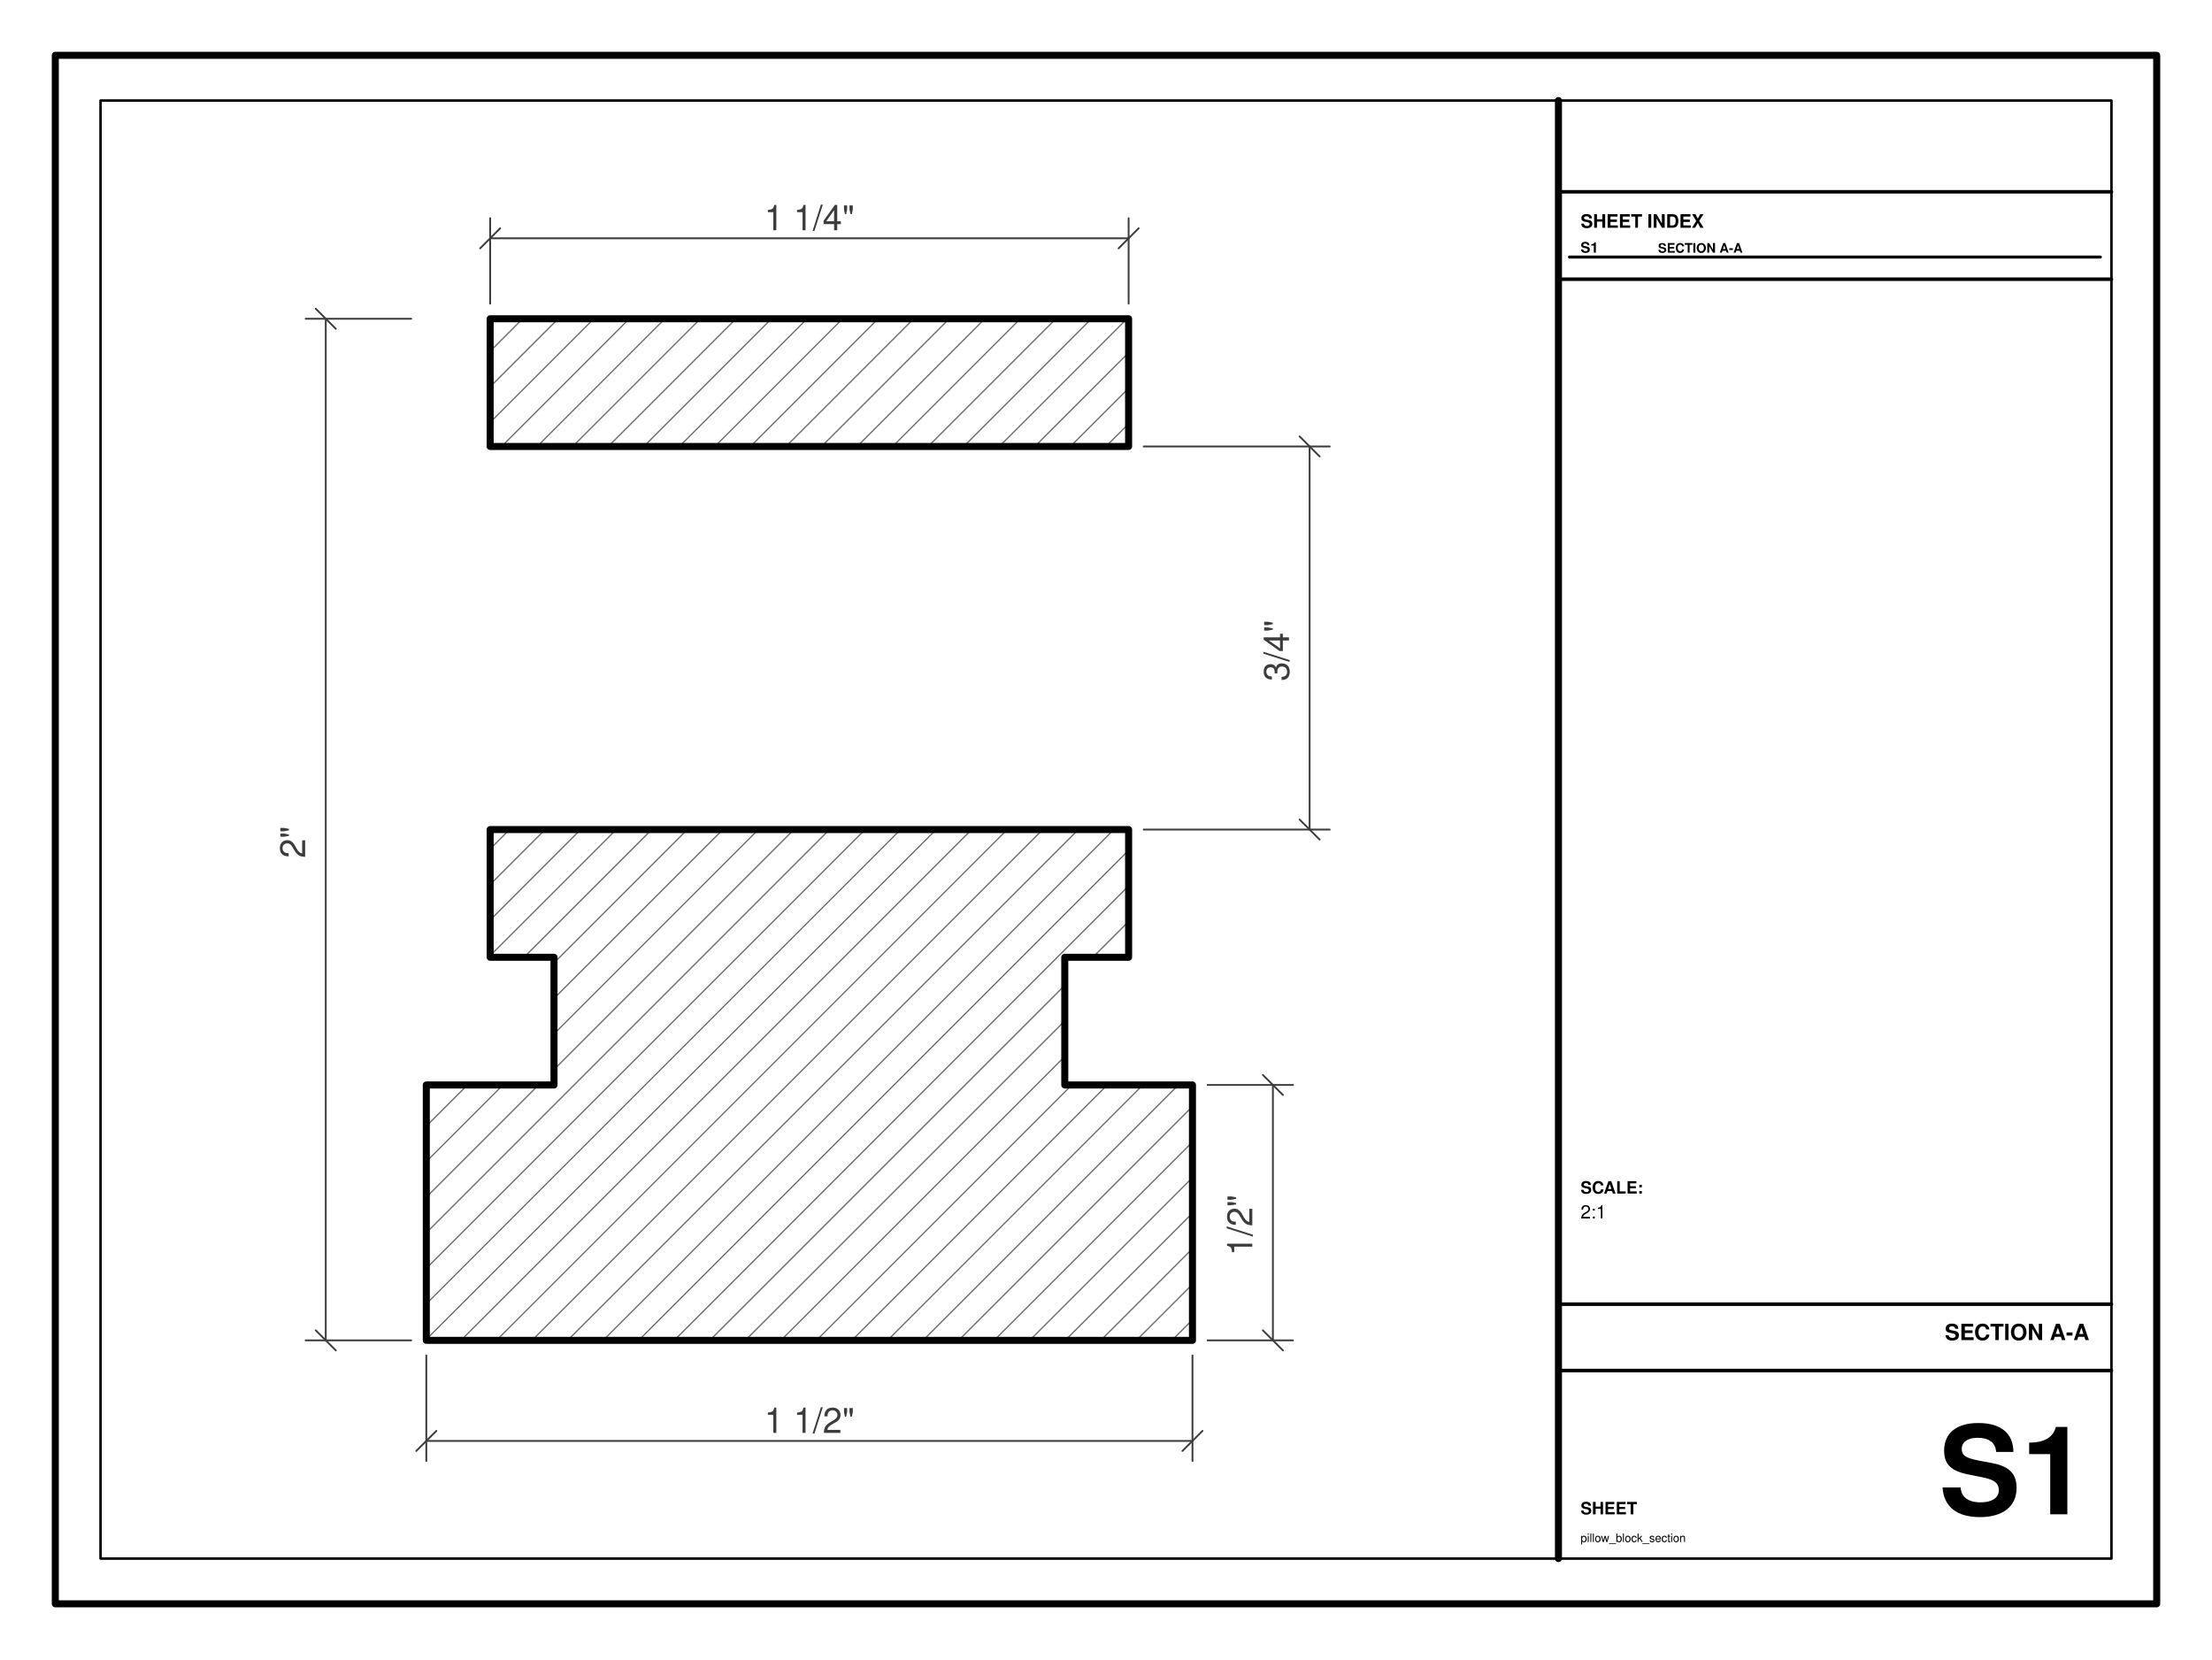
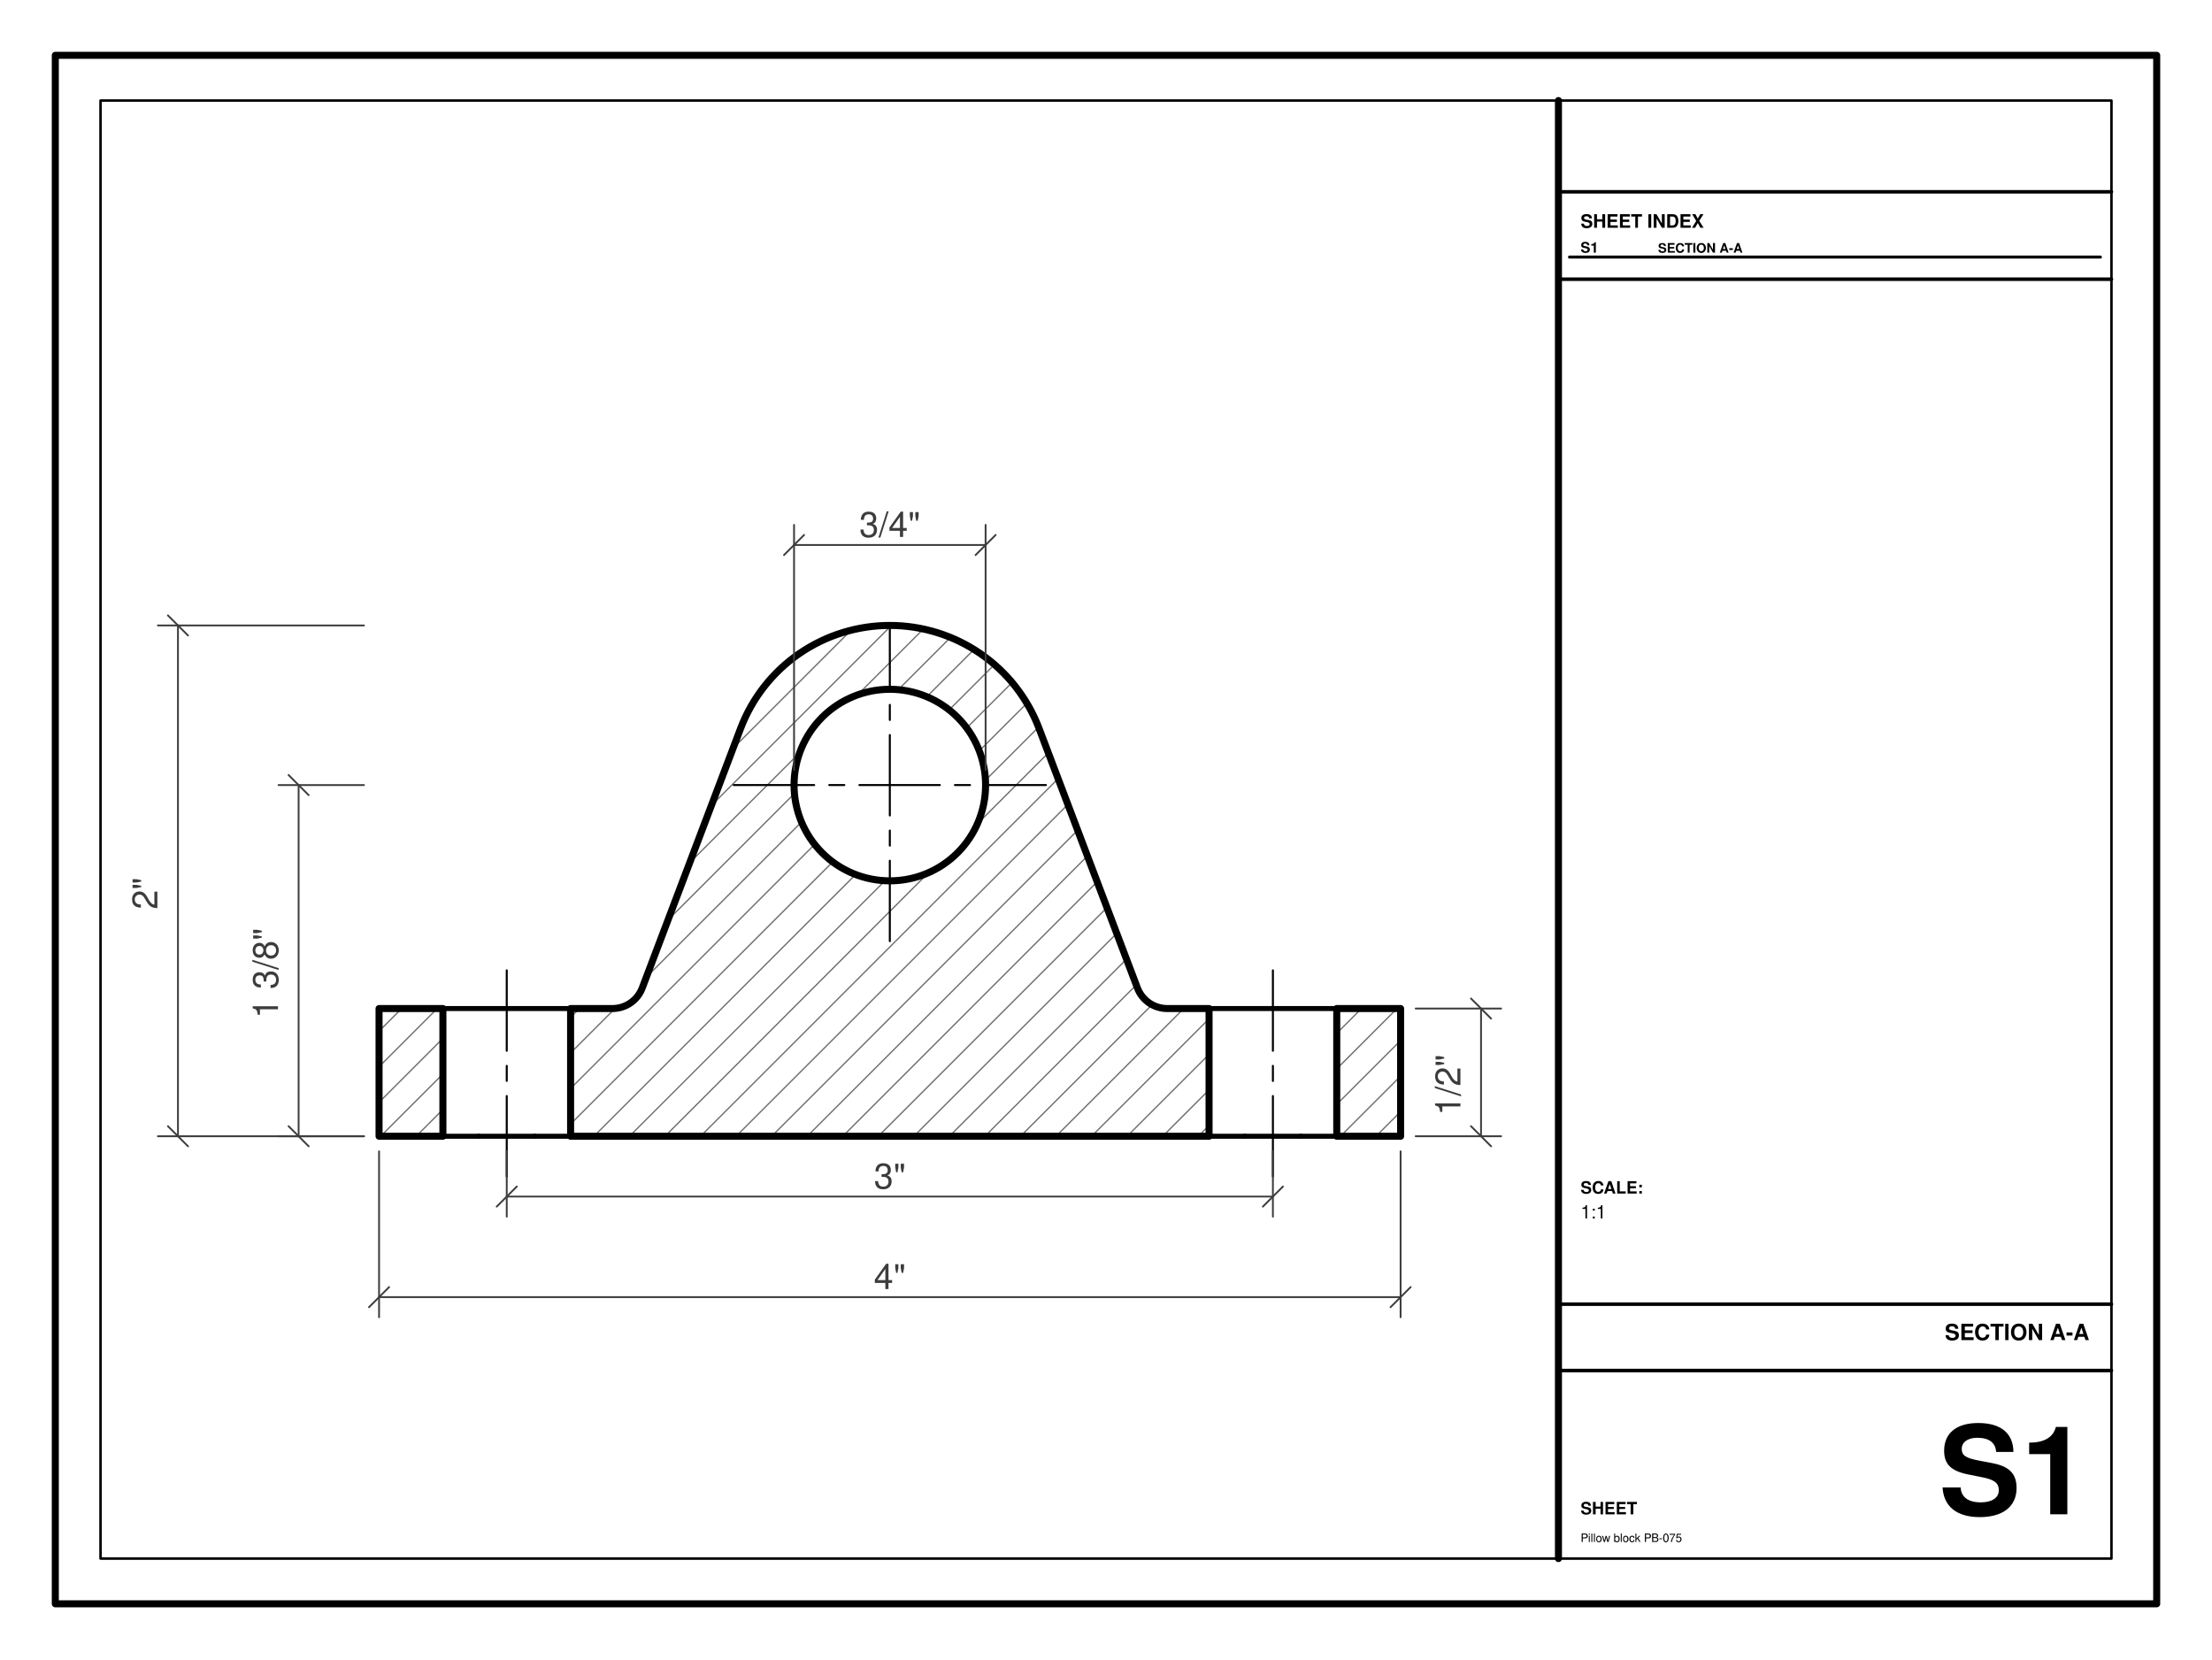
<svg xmlns="http://www.w3.org/2000/svg" version="1.1" width="220mm" height="165mm" viewBox="0 0 220 165">
+   <g id="M-VIEW" fill="none" stroke="#000000" stroke-width="0.5" stroke-linecap="round" stroke-linejoin="round">
+     <path fill="none" d="M 63.877 98.25 L 73.655 72.449" />
+     <path fill="none" d="M 103.345 72.449 L 113.123 98.25" />
+     <path fill="none" d="M 44.05 100.3 L 60.908 100.3" />
+     <path fill="none" d="M 132.95 100.3 L 116.092 100.3" />
+     <path fill="none" d="M 44.05 100.3 L 37.7 100.3" />
+     <path fill="none" d="M 132.95 100.3 L 139.3 100.3" />
+     <path fill="none" d="M 53.194 113 L 47.606 113" />
+     <path fill="none" d="M 129.394 113 L 123.806 113" />
+     <path fill="none" d="M 56.75 113 L 53.194 113" />
+     <path fill="none" d="M 123.806 113 L 120.25 113" />
+     <path fill="none" d="M 47.606 113 L 44.05 113" />
+     <path fill="none" d="M 132.95 113 L 129.394 113" />
+     <path fill="none" d="M 86.641 68.733 L 86.186 68.835 L 85.735 68.96 L 85.291 69.107 L 84.855 69.275 L 84.427 69.465" />
+     <path fill="none" d="M 77.618 66.517 L 78.061 66.115 L 78.52 65.729 L 78.994 65.361" />
+     <path fill="none" d="M 98.134 65.461 L 98.48 65.729 L 98.939 66.115 L 99.383 66.518" />
+     <path fill="none" d="M 86.186 87.315 L 86.642 87.417 L 87.102 87.497 L 87.567 87.554" />
+     <path fill="none" d="M 79.385 75.31 L 79.26 75.761 L 79.158 76.217 L 79.078 76.678" />
+     <path fill="none" d="M 92.454 69.412 L 92.145 69.275 L 91.709 69.107 L 91.265 68.96" />
+     <path fill="none" d="M 95.984 83.963 L 96.151 83.749 L 96.42 83.367 L 96.67 82.971" />
+     <path fill="none" d="M 90.295 62.302 L 90.889 62.381 L 91.481 62.482" />
+     <path fill="none" d="M 85.749 62.443 L 86.111 62.381 L 86.705 62.302 L 86.822 62.291" />
+     <path fill="none" d="M 96.9 82.565 L 97.111 82.147 L 97.3 81.72 L 97.332 81.638" />
+     <path fill="none" d="M 94.897 85.132 L 95.235 84.81 L 95.558 84.471" />
+     <path fill="none" d="M 90.814 68.835 L 90.358 68.733 L 89.898 68.653" />
+     <path fill="none" d="M 81.203 84.194 L 81.442 84.472 L 81.765 84.811" />
+     <path fill="none" d="M 61.621 100.219 L 61.853 100.156 L 62.079 100.076 L 62.298 99.979" />
+     <path fill="none" d="M 93.584 86.126 L 93.792 85.995 L 94.174 85.725" />
+     <path fill="none" d="M 114.794 100.02 L 114.921 100.076 L 115.147 100.156 L 115.379 100.219 L 115.472 100.237" />
+     <path fill="none" d="M 79.481 65.011 L 79.98 64.68 L 80.055 64.635" />
+     <path fill="none" d="M 97.02 64.68 L 97.519 65.011 L 97.574 65.05" />
+     <path fill="none" d="M 83.208 63.108 L 83.776 62.919 L 83.809 62.909" />
+     <path fill="none" d="M 93.224 62.919 L 93.793 63.108 L 93.817 63.117" />
+     <path fill="none" d="M 100.62 67.822 L 100.999 68.287" />
+     <path fill="none" d="M 102.329 70.28 L 102.614 70.807" />
+     <path fill="none" d="M 74.385 70.811 L 74.122 71.345" />
+     <path fill="none" d="M 102.876 71.341 L 102.613 70.807" />
+     <path fill="none" d="M 74.669 70.283 L 74.387 70.807" />
+     <path fill="none" d="M 82.407 70.755 L 82.103 71.017 L 81.969 71.146" />
+     <path fill="none" d="M 76.052 68.225 L 76.38 67.822 L 76.425 67.771" />
+     <path fill="none" d="M 81.001 64.083 L 80.492 64.368" />
+     <path fill="none" d="M 96.494 64.36 L 95.985 64.075" />
+     <path fill="none" d="M 81.534 63.81 L 81.015 64.075" />
+     <path fill="none" d="M 95.969 64.067 L 95.451 63.803" />
+     <path fill="none" d="M 82.627 63.327 L 82.093 63.55" />
+     <path fill="none" d="M 94.888 63.542 L 94.354 63.319" />
+     <path fill="none" d="M 90.359 87.417 L 90.814 87.315 L 90.913 87.287" />
+     <path fill="none" d="M 97.81 76.073 L 97.74 75.761 L 97.698 75.611" />
+     <path fill="none" d="M 94.896 71.017 L 94.542 70.712" />
+     <path fill="none" d="M 88.967 68.561 L 88.5 68.55" />
+     <path fill="none" d="M 84.428 86.686 L 84.855 86.875" />
+     <path fill="none" d="M 96.9 73.585 L 96.67 73.178" />
+     <path fill="none" d="M 80.849 72.401 L 80.58 72.783" />
+     <path fill="none" d="M 88.501 87.6 L 88.968 87.588" />
+     <path fill="none" d="M 85.444 62.498 L 85.009 62.59" />
+     <path fill="none" d="M 91.991 62.59 L 91.556 62.498" />
+     <path fill="none" d="M 74.669 70.282 L 74.725 70.187" />
+     <path fill="none" d="M 79.177 80.02 L 79.261 80.39" />
+     <path fill="none" d="M 81.065 84.026 L 80.849 83.749" />
+     <path fill="none" d="M 95.469 71.585 L 95.235 71.339" />
+     <path fill="none" d="M 84.311 86.627 L 84.01 86.475" />
+     <path fill="none" d="M 82.004 85.038 L 81.765 84.81" />
+     <path fill="none" d="M 84.428 69.465 L 84.132 69.613" />
+     <path fill="none" d="M 94.059 70.344 L 93.791 70.155" />
+     <path fill="none" d="M 83.088 70.24 L 82.826 70.425" />
+     <path fill="none" d="M 80.667 83.49 L 80.85 83.749" />
+     <path fill="none" d="M 92.99 69.675 L 92.721 69.539" />
+     <path fill="none" d="M 87.374 68.62 L 87.102 68.653" />
+     <path fill="none" d="M 80.475 72.949 L 80.33 73.179" />
+     <path fill="none" d="M 113.123 98.25 L 113.217 98.471" />
+     <path fill="none" d="M 114.793 100.02 L 114.702 99.98" />
+     <path fill="none" d="M 62.71 99.739 L 62.51 99.866" />
+     <path fill="none" d="M 114.489 99.865 L 114.288 99.738" />
+     <path fill="none" d="M 79.616 74.648 L 79.532 74.866" />
+     <path fill="none" d="M 97.468 81.284 L 97.384 81.502" />
+     <path fill="none" d="M 79.385 80.84 L 79.323 80.615" />
+     <path fill="none" d="M 97.677 75.535 L 97.615 75.31" />
+     <path fill="none" d="M 95.863 72.032 L 96.007 72.217" />
+     <path fill="none" d="M 80.215 73.382 L 80.1 73.585" />
+     <path fill="none" d="M 88.033 68.561 L 87.8 68.579" />
+     <path fill="none" d="M 63.78 98.478 L 63.674 98.684" />
+     <path fill="none" d="M 113.323 98.677 L 113.216 98.471" />
+     <path fill="none" d="M 97.881 79.709 L 97.842 79.933" />
+     <path fill="none" d="M 97.922 79.473 L 97.884 79.691" />
+     <path fill="none" d="M 97.198 74.199 L 97.111 74.003" />
+     <path fill="none" d="M 93.202 86.355 L 93.027 86.454" />
+     <path fill="none" d="M 63.827 98.368 L 63.877 98.25" />
+   </g>
  <g id="M-SECT-PATT" fill="none" stroke="#6e6e6e" stroke-width="0.13" stroke-linecap="round" stroke-linejoin="round">
-     <path fill="none" d="M 116.553 133.3 L 118.6 131.253" />
-     <path fill="none" d="M 113.017 133.3 L 118.6 127.717" />
-     <path fill="none" d="M 109.482 133.3 L 118.6 124.182" />
-     <path fill="none" d="M 105.946 133.3 L 118.6 120.646" />
-     <path fill="none" d="M 102.411 133.3 L 118.6 117.111" />
-     <path fill="none" d="M 98.875 133.3 L 118.6 113.575" />
-     <path fill="none" d="M 95.34 133.3 L 118.6 110.04" />
-     <path fill="none" d="M 91.804 133.3 L 117.204 107.9" />
-     <path fill="none" d="M 88.269 133.3 L 113.668 107.9" />
-     <path fill="none" d="M 84.733 133.3 L 110.133 107.9" />
-     <path fill="none" d="M 81.198 133.3 L 106.597 107.9" />
-     <path fill="none" d="M 77.662 133.3 L 105.9 105.062" />
-     <path fill="none" d="M 74.126 133.3 L 105.9 101.526" />
-     <path fill="none" d="M 112.226 95.2 L 112.25 95.177" />
-     <path fill="none" d="M 70.591 133.3 L 105.9 97.991" />
-     <path fill="none" d="M 108.691 95.2 L 112.25 91.641" />
-     <path fill="none" d="M 67.055 133.3 L 112.25 88.105" />
-     <path fill="none" d="M 63.52 133.3 L 112.25 84.57" />
-     <path fill="none" d="M 59.984 133.3 L 110.784 82.5" />
-     <path fill="none" d="M 56.449 133.3 L 107.249 82.5" />
-     <path fill="none" d="M 52.913 133.3 L 103.713 82.5" />
-     <path fill="none" d="M 49.378 133.3 L 100.178 82.5" />
-     <path fill="none" d="M 45.842 133.3 L 96.642 82.5" />
-     <path fill="none" d="M 42.4 133.207 L 93.107 82.5" />
-     <path fill="none" d="M 42.4 129.671 L 89.571 82.5" />
-     <path fill="none" d="M 42.4 126.135 L 86.035 82.5" />
-     <path fill="none" d="M 42.4 122.6 L 82.5 82.5" />
-     <path fill="none" d="M 42.4 119.064 L 53.565 107.9" />
-     <path fill="none" d="M 55.1 106.365 L 78.964 82.5" />
-     <path fill="none" d="M 42.4 115.529 L 50.029 107.9" />
-     <path fill="none" d="M 55.1 102.829 L 75.429 82.5" />
-     <path fill="none" d="M 42.4 111.993 L 46.493 107.9" />
-     <path fill="none" d="M 55.1 99.293 L 71.893 82.5" />
-     <path fill="none" d="M 42.4 108.458 L 42.958 107.9" />
-     <path fill="none" d="M 55.1 95.758 L 68.358 82.5" />
-     <path fill="none" d="M 52.122 95.2 L 64.822 82.5" />
-     <path fill="none" d="M 48.75 95.037 L 61.287 82.5" />
-     <path fill="none" d="M 48.75 91.501 L 57.751 82.5" />
-     <path fill="none" d="M 48.75 87.966 L 54.216 82.5" />
-     <path fill="none" d="M 48.75 84.43 L 50.68 82.5" />
+     <path fill="none" d="M 41.393 113 L 44.05 110.343" />
+     <path fill="none" d="M 37.858 113 L 44.05 106.808" />
+     <path fill="none" d="M 37.7 109.622 L 44.05 103.272" />
+     <path fill="none" d="M 37.7 106.087 L 43.487 100.3" />
+     <path fill="none" d="M 37.7 102.551 L 39.951 100.3" />
  </g>
  <g id="M-SECT" fill="none" stroke="#000000" stroke-width="0.7" stroke-linecap="round" stroke-linejoin="round">
-     <path fill="none" d="M 42.4 133.3 L 61.068 133.3 L 75.925 133.3 L 76.079 133.3 L 76.233 133.3 L 76.499 133.3 L 76.763 133.3 L 77.042 133.3 L 77.319 133.3 L 77.611 133.3 L 77.901 133.3 L 78.205 133.3 L 78.509 133.3 L 78.705 133.3 L 78.9 133.3 L 79.032 133.3 L 79.163 133.3 L 79.258 133.3 L 79.352 133.3 L 79.423 133.3 L 79.494 133.3 L 79.745 133.3 L 79.996 133.3 L 80.248 133.3 L 80.5 133.3 L 80.752 133.3 L 81.004 133.3 L 81.255 133.3 L 81.506 133.3 L 81.577 133.3 L 81.648 133.3 L 81.742 133.3 L 81.837 133.3 L 81.968 133.3 L 82.1 133.3 L 82.295 133.3 L 82.491 133.3 L 82.795 133.3 L 83.099 133.3 L 83.389 133.3 L 83.681 133.3 L 83.958 133.3 L 84.237 133.3 L 84.501 133.3 L 84.767 133.3 L 84.921 133.3 L 85.075 133.3 L 99.932 133.3 L 118.6 133.3 L 118.6 120.6 L 118.6 107.9 L 108.722 107.9 L 105.9 107.9 L 105.9 96.727 L 105.9 96.321 L 105.9 95.817 L 105.9 95.2 L 112.25 95.2 L 112.25 82.5 L 48.75 82.5 L 48.75 95.2 L 55.1 95.2 L 55.1 95.817 L 55.1 96.321 L 55.1 96.727 L 55.1 107.9 L 52.278 107.9 L 42.4 107.9 L 42.4 120.6 L 42.4 133.3 Z" />
+     <path fill="none" d="M 37.7 113 L 44.05 113 L 44.05 100.3 L 37.7 100.3 L 37.7 106.65 L 37.7 113 Z" />
  </g>
  <g class="M-SECT-PATT" fill="none" stroke="#6e6e6e" stroke-width="0.13" stroke-linecap="round" stroke-linejoin="round">
-     <path fill="none" d="M 109.993 44.4 L 112.249 42.145" />
-     <path fill="none" d="M 106.458 44.4 L 112.249 38.609" />
-     <path fill="none" d="M 102.922 44.4 L 112.249 35.073" />
-     <path fill="none" d="M 99.387 44.4 L 112.087 31.7" />
-     <path fill="none" d="M 95.851 44.4 L 108.551 31.7" />
-     <path fill="none" d="M 92.316 44.4 L 105.016 31.7" />
-     <path fill="none" d="M 88.78 44.4 L 101.48 31.7" />
-     <path fill="none" d="M 85.245 44.4 L 97.945 31.7" />
-     <path fill="none" d="M 81.709 44.4 L 94.409 31.7" />
-     <path fill="none" d="M 78.174 44.4 L 90.874 31.7" />
-     <path fill="none" d="M 74.638 44.4 L 87.338 31.7" />
-     <path fill="none" d="M 71.103 44.4 L 83.802 31.7" />
-     <path fill="none" d="M 67.567 44.4 L 80.267 31.7" />
-     <path fill="none" d="M 64.031 44.4 L 76.731 31.7" />
-     <path fill="none" d="M 60.496 44.4 L 73.196 31.7" />
-     <path fill="none" d="M 56.96 44.4 L 69.66 31.7" />
-     <path fill="none" d="M 53.425 44.4 L 66.125 31.7" />
-     <path fill="none" d="M 49.889 44.4 L 62.589 31.7" />
-     <path fill="none" d="M 48.75 42.004 L 59.054 31.7" />
-     <path fill="none" d="M 48.75 38.468 L 55.518 31.7" />
-     <path fill="none" d="M 48.75 34.933 L 51.983 31.7" />
+     <path fill="none" d="M 119.175 113 L 120.25 111.925" />
+     <path fill="none" d="M 115.64 113 L 120.25 108.39" />
+     <path fill="none" d="M 112.104 113 L 120.25 104.854" />
+     <path fill="none" d="M 108.569 113 L 120.25 101.319" />
+     <path fill="none" d="M 105.033 113 L 117.733 100.3" />
+     <path fill="none" d="M 101.498 113 L 114.582 99.915" />
+     <path fill="none" d="M 97.962 113 L 113.01 97.952" />
+     <path fill="none" d="M 94.426 113 L 112.038 95.388" />
+     <path fill="none" d="M 90.891 113 L 111.067 92.824" />
+     <path fill="none" d="M 87.355 113 L 110.095 90.26" />
+     <path fill="none" d="M 83.82 113 L 109.123 87.697" />
+     <path fill="none" d="M 80.284 113 L 108.152 85.133" />
+     <path fill="none" d="M 76.749 113 L 107.18 82.569" />
+     <path fill="none" d="M 73.213 113 L 106.208 80.005" />
+     <path fill="none" d="M 69.678 113 L 105.237 77.441" />
+     <path fill="none" d="M 66.142 113 L 92.364 86.778" />
+     <path fill="none" d="M 97.203 81.939 L 104.265 74.877" />
+     <path fill="none" d="M 62.607 113 L 88.019 87.588" />
+     <path fill="none" d="M 98.013 77.594 L 103.291 72.316" />
+     <path fill="none" d="M 59.071 113 L 85.101 86.97" />
+     <path fill="none" d="M 97.395 74.676 L 102.13 69.941" />
+     <path fill="none" d="M 56.75 111.785 L 82.817 85.719" />
+     <path fill="none" d="M 96.144 72.392 L 100.662 67.874" />
+     <path fill="none" d="M 56.75 108.25 L 81.025 83.975" />
+     <path fill="none" d="M 94.4 70.6 L 98.91 66.09" />
+     <path fill="none" d="M 56.75 104.715 L 61.177 100.288" />
+     <path fill="none" d="M 64.281 97.183 L 79.714 81.751" />
+     <path fill="none" d="M 92.176 69.289 L 96.874 64.591" />
+     <path fill="none" d="M 56.75 101.179 L 57.629 100.3" />
+     <path fill="none" d="M 66.439 91.49 L 79.014 78.915" />
+     <path fill="none" d="M 89.34 68.589 L 94.535 63.394" />
+     <path fill="none" d="M 68.597 85.797 L 79.535 74.859" />
+     <path fill="none" d="M 85.284 69.11 L 91.836 62.557" />
+     <path fill="none" d="M 70.754 80.103 L 88.655 62.203" />
+     <path fill="none" d="M 72.912 74.41 L 84.644 62.678" />
  </g>
  <g class="M-SECT" fill="none" stroke="#000000" stroke-width="0.7" stroke-linecap="round" stroke-linejoin="round">
-     <path fill="none" d="M 48.75 44.4 L 112.249 44.4 L 112.249 31.7 L 48.75 31.7 L 48.75 44.4 Z" />
+     <path fill="none" d="M 56.75 113 L 120.25 113 L 120.25 100.3 L 116.092 100.3 L 115.972 100.296 L 115.853 100.291 L 115.733 100.277 L 115.614 100.264 L 115.496 100.241 L 115.379 100.219 L 115.263 100.188 L 115.147 100.156 L 115.034 100.116 L 114.921 100.076 L 114.812 100.028 L 114.702 99.98 L 114.596 99.923 L 114.49 99.866 L 114.389 99.802 L 114.288 99.738 L 114.192 99.666 L 114.096 99.594 L 114.006 99.515 L 113.915 99.436 L 113.831 99.351 L 113.747 99.266 L 113.67 99.174 L 113.592 99.083 L 113.522 98.986 L 113.452 98.888 L 113.389 98.786 L 113.326 98.684 L 113.271 98.578 L 113.216 98.471 L 113.17 98.361 L 113.123 98.25 L 108.234 85.35 L 103.345 72.449 L 103.233 72.171 L 103.122 71.892 L 103 71.619 L 102.878 71.345 L 102.746 71.076 L 102.613 70.807 L 102.471 70.543 L 102.329 70.279 L 102.177 70.021 L 102.025 69.763 L 101.863 69.51 L 101.701 69.258 L 101.53 69.012 L 101.359 68.766 L 101.178 68.526 L 100.998 68.287 L 100.809 68.054 L 100.62 67.822 L 100.422 67.597 L 100.224 67.371 L 100.018 67.154 L 99.811 66.936 L 99.597 66.727 L 99.383 66.517 L 99.161 66.316 L 98.939 66.115 L 98.709 65.922 L 98.48 65.729 L 98.243 65.545 L 98.006 65.361 L 97.763 65.186 L 97.519 65.011 L 97.27 64.846 L 97.02 64.68 L 96.764 64.524 L 96.508 64.368 L 96.246 64.222 L 95.985 64.075 L 95.718 63.939 L 95.451 63.803 L 95.179 63.676 L 94.907 63.55 L 94.63 63.434 L 94.354 63.319 L 94.073 63.214 L 93.793 63.108 L 93.508 63.014 L 93.224 62.919 L 92.936 62.835 L 92.648 62.752 L 92.357 62.679 L 92.067 62.606 L 91.773 62.544 L 91.48 62.482 L 91.184 62.431 L 90.889 62.381 L 90.592 62.341 L 90.295 62.302 L 89.996 62.273 L 89.698 62.245 L 89.399 62.228 L 89.099 62.211 L 88.8 62.206 L 88.5 62.2 L 88.2 62.206 L 87.901 62.211 L 87.601 62.228 L 87.302 62.245 L 87.004 62.273 L 86.705 62.302 L 86.408 62.341 L 86.111 62.381 L 85.816 62.431 L 85.52 62.482 L 85.227 62.544 L 84.933 62.606 L 84.643 62.679 L 84.352 62.752 L 84.064 62.835 L 83.776 62.919 L 83.492 63.014 L 83.207 63.108 L 82.927 63.214 L 82.646 63.319 L 82.37 63.434 L 82.093 63.55 L 81.821 63.676 L 81.549 63.803 L 81.282 63.939 L 81.015 64.075 L 80.754 64.222 L 80.492 64.368 L 80.236 64.524 L 79.98 64.68 L 79.73 64.846 L 79.481 65.011 L 79.237 65.186 L 78.994 65.361 L 78.757 65.545 L 78.52 65.729 L 78.291 65.922 L 78.061 66.115 L 77.839 66.316 L 77.617 66.517 L 77.403 66.727 L 77.189 66.936 L 76.982 67.154 L 76.776 67.371 L 76.578 67.597 L 76.38 67.822 L 76.191 68.054 L 76.002 68.287 L 75.822 68.526 L 75.641 68.766 L 75.47 69.012 L 75.299 69.258 L 75.137 69.51 L 74.975 69.763 L 74.823 70.021 L 74.671 70.279 L 74.529 70.543 L 74.387 70.807 L 74.254 71.076 L 74.122 71.345 L 74 71.619 L 73.878 71.892 L 73.767 72.171 L 73.655 72.449 L 68.766 85.35 L 63.877 98.25 L 63.83 98.361 L 63.783 98.471 L 63.729 98.578 L 63.674 98.684 L 63.611 98.786 L 63.548 98.888 L 63.478 98.986 L 63.408 99.083 L 63.33 99.174 L 63.253 99.266 L 63.169 99.351 L 63.084 99.436 L 62.994 99.515 L 62.904 99.594 L 62.808 99.666 L 62.712 99.738 L 62.611 99.802 L 62.51 99.866 L 62.404 99.923 L 62.298 99.98 L 62.188 100.028 L 62.079 100.076 L 61.966 100.116 L 61.853 100.156 L 61.737 100.188 L 61.621 100.219 L 61.504 100.241 L 61.386 100.264 L 61.267 100.277 L 61.148 100.291 L 61.028 100.296 L 60.908 100.3 L 56.75 100.3 L 56.75 113 Z" />
+     <path fill="none" d="M 78.975 78.075 L 78.981 77.841 L 78.987 77.608 L 79.004 77.374 L 79.021 77.141 L 79.049 76.909 L 79.078 76.677 L 79.118 76.447 L 79.158 76.217 L 79.209 75.989 L 79.26 75.761 L 79.323 75.535 L 79.385 75.31 L 79.459 75.088 L 79.532 74.866 L 79.616 74.648 L 79.7 74.43 L 79.795 74.216 L 79.889 74.003 L 79.995 73.794 L 80.1 73.585 L 80.215 73.382 L 80.33 73.178 L 80.455 72.981 L 80.58 72.783 L 80.715 72.592 L 80.849 72.401 L 80.993 72.217 L 81.137 72.032 L 81.29 71.855 L 81.442 71.678 L 81.604 71.509 L 81.765 71.34 L 81.934 71.179 L 82.103 71.017 L 82.28 70.865 L 82.457 70.712 L 82.642 70.568 L 82.826 70.424 L 83.017 70.29 L 83.208 70.155 L 83.406 70.03 L 83.603 69.905 L 83.807 69.79 L 84.01 69.675 L 84.219 69.57 L 84.428 69.465 L 84.641 69.37 L 84.855 69.275 L 85.073 69.191 L 85.291 69.107 L 85.513 69.033 L 85.735 68.96 L 85.96 68.898 L 86.186 68.835 L 86.414 68.784 L 86.642 68.733 L 86.872 68.693 L 87.102 68.653 L 87.334 68.624 L 87.566 68.596 L 87.8 68.579 L 88.033 68.561 L 88.266 68.556 L 88.5 68.55 L 88.734 68.556 L 88.967 68.561 L 89.2 68.579 L 89.433 68.596 L 89.666 68.624 L 89.898 68.653 L 90.128 68.693 L 90.358 68.733 L 90.586 68.784 L 90.814 68.835 L 91.04 68.898 L 91.265 68.96 L 91.487 69.033 L 91.709 69.107 L 91.927 69.191 L 92.145 69.275 L 92.359 69.37 L 92.573 69.465 L 92.781 69.57 L 92.99 69.675 L 93.193 69.79 L 93.397 69.905 L 93.594 70.03 L 93.792 70.155 L 93.983 70.29 L 94.174 70.424 L 94.358 70.568 L 94.543 70.712 L 94.72 70.865 L 94.897 71.017 L 95.066 71.179 L 95.235 71.34 L 95.396 71.509 L 95.558 71.678 L 95.71 71.855 L 95.863 72.032 L 96.007 72.217 L 96.151 72.401 L 96.285 72.592 L 96.42 72.783 L 96.545 72.981 L 96.67 73.178 L 96.785 73.382 L 96.9 73.585 L 97.005 73.794 L 97.111 74.003 L 97.205 74.216 L 97.3 74.43 L 97.384 74.648 L 97.468 74.866 L 97.541 75.088 L 97.615 75.31 L 97.677 75.535 L 97.74 75.761 L 97.791 75.989 L 97.842 76.217 L 97.882 76.447 L 97.922 76.677 L 97.951 76.909 L 97.979 77.141 L 97.996 77.374 L 98.013 77.608 L 98.019 77.841 L 98.025 78.075 L 98.019 78.309 L 98.013 78.542 L 97.996 78.775 L 97.979 79.009 L 97.951 79.241 L 97.922 79.473 L 97.882 79.703 L 97.842 79.933 L 97.791 80.161 L 97.74 80.389 L 97.677 80.615 L 97.615 80.84 L 97.541 81.062 L 97.468 81.284 L 97.384 81.502 L 97.3 81.72 L 97.205 81.934 L 97.111 82.147 L 97.005 82.356 L 96.9 82.565 L 96.785 82.768 L 96.67 82.972 L 96.545 83.169 L 96.42 83.367 L 96.285 83.558 L 96.151 83.749 L 96.007 83.933 L 95.863 84.118 L 95.71 84.295 L 95.558 84.472 L 95.396 84.641 L 95.235 84.81 L 95.066 84.971 L 94.897 85.132 L 94.72 85.285 L 94.543 85.438 L 94.358 85.582 L 94.174 85.725 L 93.983 85.86 L 93.792 85.995 L 93.594 86.12 L 93.397 86.245 L 93.193 86.36 L 92.99 86.475 L 92.781 86.58 L 92.572 86.686 L 92.359 86.78 L 92.145 86.875 L 91.927 86.959 L 91.709 87.043 L 91.487 87.117 L 91.265 87.19 L 91.04 87.252 L 90.814 87.315 L 90.586 87.366 L 90.358 87.417 L 90.128 87.457 L 89.898 87.497 L 89.666 87.525 L 89.433 87.554 L 89.2 87.571 L 88.967 87.588 L 88.734 87.594 L 88.5 87.6 L 88.266 87.594 L 88.033 87.588 L 87.8 87.571 L 87.567 87.554 L 87.334 87.525 L 87.102 87.497 L 86.872 87.457 L 86.642 87.417 L 86.414 87.366 L 86.186 87.315 L 85.96 87.252 L 85.735 87.19 L 85.513 87.117 L 85.291 87.043 L 85.073 86.959 L 84.855 86.875 L 84.641 86.78 L 84.428 86.686 L 84.219 86.58 L 84.01 86.475 L 83.807 86.36 L 83.603 86.245 L 83.406 86.12 L 83.208 85.995 L 83.017 85.86 L 82.826 85.725 L 82.642 85.582 L 82.457 85.438 L 82.28 85.285 L 82.103 85.132 L 81.934 84.971 L 81.765 84.81 L 81.604 84.641 L 81.442 84.472 L 81.29 84.295 L 81.137 84.118 L 80.993 83.933 L 80.849 83.749 L 80.715 83.558 L 80.58 83.367 L 80.455 83.169 L 80.33 82.972 L 80.215 82.768 L 80.1 82.565 L 79.995 82.356 L 79.889 82.147 L 79.795 81.934 L 79.7 81.72 L 79.616 81.502 L 79.532 81.284 L 79.459 81.062 L 79.385 80.84 L 79.323 80.615 L 79.26 80.389 L 79.209 80.161 L 79.158 79.933 L 79.118 79.703 L 79.078 79.473 L 79.049 79.241 L 79.021 79.009 L 79.004 78.775 L 78.987 78.542 L 78.981 78.309 L 78.975 78.075 Z" />
+   </g>
+   <g class="M-SECT-PATT" fill="none" stroke="#6e6e6e" stroke-width="0.13" stroke-linecap="round" stroke-linejoin="round">
+     <path fill="none" d="M 136.853 113 L 139.3 110.553" />
+     <path fill="none" d="M 133.317 113 L 139.3 107.017" />
+     <path fill="none" d="M 132.95 109.832 L 139.3 103.482" />
+     <path fill="none" d="M 132.95 106.296 L 138.946 100.3" />
+     <path fill="none" d="M 132.95 102.761 L 135.411 100.3" />
+   </g>
+   <g class="M-SECT" fill="none" stroke="#000000" stroke-width="0.7" stroke-linecap="round" stroke-linejoin="round">
+     <path fill="none" d="M 132.95 113 L 139.3 113 L 139.3 106.65 L 139.3 100.3 L 132.95 100.3 L 132.95 113 Z" />
  </g>
  <g id="A-ANNO-DIMS" fill="none" stroke="#3c3c3c" stroke-width="0.18" stroke-linecap="round" stroke-linejoin="round">
-     <path fill="none" d="M 42.4 134.8 L 42.4 145.3" />
-     <path fill="none" d="M 118.6 134.8 L 118.6 145.3" />
-     <path fill="none" d="M 42.4 143.3 L 118.6 143.3" />
-     <path fill="none" d="M 41.4 144.3 L 43.4 142.3" />
-     <path fill="none" d="M 119.6 142.3 L 117.6 144.3" />
-     <text x="80.5" y="142.5" font-family="Helvetica, Arial, sans-serif" font-size="3.482" text-anchor="middle" fill="#3c3c3c" stroke="none">1 1/2"</text>
-     <path fill="none" d="M 48.75 30.2 L 48.75 21.7" />
-     <path fill="none" d="M 112.25 30.2 L 112.25 21.7" />
-     <path fill="none" d="M 48.75 23.7 L 112.25 23.7" />
-     <path fill="none" d="M 47.75 24.7 L 49.75 22.7" />
-     <path fill="none" d="M 113.25 22.7 L 111.25 24.7" />
-     <text x="80.5" y="22.9" font-family="Helvetica, Arial, sans-serif" font-size="3.482" text-anchor="middle" fill="#3c3c3c" stroke="none">1 1/4"</text>
-     <path fill="none" d="M 120.1 133.3 L 128.6 133.3" />
-     <path fill="none" d="M 120.1 107.9 L 128.6 107.9" />
-     <path fill="none" d="M 126.6 133.3 L 126.6 107.9" />
-     <path fill="none" d="M 127.6 134.3 L 125.6 132.3" />
-     <path fill="none" d="M 125.6 106.9 L 127.6 108.9" />
-     <text x="124.55" y="121.85" font-family="Helvetica, Arial, sans-serif" font-size="3.482" text-anchor="middle" fill="#3c3c3c" stroke="none" transform="rotate(-90 124.55 121.85)">1/2"</text>
-     <path fill="none" d="M 113.75 82.5 L 132.25 82.5" />
-     <path fill="none" d="M 113.75 44.4 L 132.25 44.4" />
-     <path fill="none" d="M 130.25 82.5 L 130.25 44.4" />
-     <path fill="none" d="M 131.25 83.5 L 129.25 81.5" />
-     <path fill="none" d="M 129.25 43.4 L 131.25 45.4" />
-     <text x="128.2" y="64.7" font-family="Helvetica, Arial, sans-serif" font-size="3.482" text-anchor="middle" fill="#3c3c3c" stroke="none" transform="rotate(-90 128.2 64.7)">3/4"</text>
-     <path fill="none" d="M 40.9 133.3 L 30.4 133.3" />
-     <path fill="none" d="M 40.9 31.7 L 30.4 31.7" />
-     <path fill="none" d="M 32.4 133.3 L 32.4 31.7" />
-     <path fill="none" d="M 33.4 134.3 L 31.4 132.3" />
-     <path fill="none" d="M 31.4 30.7 L 33.4 32.7" />
-     <text x="30.35" y="83.75" font-family="Helvetica, Arial, sans-serif" font-size="3.482" text-anchor="middle" fill="#3c3c3c" stroke="none" transform="rotate(-90 30.35 83.75)">2"</text>
+     <path fill="none" d="M 37.7 114.5 L 37.7 131" />
+     <path fill="none" d="M 139.3 114.5 L 139.3 131" />
+     <path fill="none" d="M 37.7 129 L 139.3 129" />
+     <path fill="none" d="M 36.7 130 L 38.7 128" />
+     <path fill="none" d="M 140.3 128 L 138.3 130" />
+     <text x="88.5" y="128.2" font-family="Helvetica, Arial, sans-serif" font-size="3.482" text-anchor="middle" fill="#3c3c3c" stroke="none">4"</text>
+   </g>
+   <g id="A-ANNO-SYMB" fill="none" stroke="#000000" stroke-width="0.2" stroke-linecap="round" stroke-linejoin="round" stroke-dasharray="8,1.5,1.5,1.5">
+     <path fill="none" d="M 72.975 78.075 L 104.025 78.075" />
+     <path fill="none" d="M 88.5 93.6 L 88.5 62.55" />
+     <path fill="none" d="M 50.4 117 L 50.4 96.3" />
+     <path fill="none" d="M 126.6 117 L 126.6 96.3" />
+   </g>
+   <g class="A-ANNO-DIMS" fill="none" stroke="#3c3c3c" stroke-width="0.18" stroke-linecap="round" stroke-linejoin="round">
+     <path fill="none" d="M 50.4 114.5 L 50.4 121" />
+     <path fill="none" d="M 126.6 114.5 L 126.6 121" />
+     <path fill="none" d="M 50.4 119 L 126.6 119" />
+     <path fill="none" d="M 49.4 120 L 51.4 118" />
+     <path fill="none" d="M 127.6 118 L 125.6 120" />
+     <text x="88.5" y="118.2" font-family="Helvetica, Arial, sans-serif" font-size="3.482" text-anchor="middle" fill="#3c3c3c" stroke="none">3"</text>
+     <path fill="none" d="M 78.975 76.575 L 78.975 52.2" />
+     <path fill="none" d="M 98.025 76.575 L 98.025 52.2" />
+     <path fill="none" d="M 78.975 54.2 L 98.025 54.2" />
+     <path fill="none" d="M 77.975 55.2 L 79.975 53.2" />
+     <path fill="none" d="M 99.025 53.2 L 97.025 55.2" />
+     <text x="88.5" y="53.4" font-family="Helvetica, Arial, sans-serif" font-size="3.482" text-anchor="middle" fill="#3c3c3c" stroke="none">3/4"</text>
+     <path fill="none" d="M 140.8 113 L 149.3 113" />
+     <path fill="none" d="M 140.8 100.3 L 149.3 100.3" />
+     <path fill="none" d="M 147.3 113 L 147.3 100.3" />
+     <path fill="none" d="M 148.3 114 L 146.3 112" />
+     <path fill="none" d="M 146.3 99.3 L 148.3 101.3" />
+     <text x="145.25" y="107.9" font-family="Helvetica, Arial, sans-serif" font-size="3.482" text-anchor="middle" fill="#3c3c3c" stroke="none" transform="rotate(-90 145.25 107.9)">1/2"</text>
+     <path fill="none" d="M 36.2 113 L 27.7 113" />
+     <path fill="none" d="M 36.2 78.075 L 27.7 78.075" />
+     <path fill="none" d="M 29.7 113 L 29.7 78.075" />
+     <path fill="none" d="M 30.7 114 L 28.7 112" />
+     <path fill="none" d="M 28.7 77.075 L 30.7 79.075" />
+     <text x="27.65" y="96.787" font-family="Helvetica, Arial, sans-serif" font-size="3.482" text-anchor="middle" fill="#3c3c3c" stroke="none" transform="rotate(-90 27.65 96.7875)">1 3/8"</text>
+     <path fill="none" d="M 36.2 113 L 15.7 113" />
+     <path fill="none" d="M 36.2 62.2 L 15.7 62.2" />
+     <path fill="none" d="M 17.7 113 L 17.7 62.2" />
+     <path fill="none" d="M 18.7 114 L 16.7 112" />
+     <path fill="none" d="M 16.7 61.2 L 18.7 63.2" />
+     <text x="15.65" y="88.85" font-family="Helvetica, Arial, sans-serif" font-size="3.482" text-anchor="middle" fill="#3c3c3c" stroke="none" transform="rotate(-90 15.65 88.85)">2"</text>
  </g>
  <g id="G-ANNO-TTLB" fill="none" stroke="#000000" stroke-width="0.7" stroke-linecap="round" stroke-linejoin="round">
    <path fill="none" d="M 5.5 159.5 L 214.5 159.5 L 214.5 5.5 L 5.5 5.5 L 5.5 159.5 Z" />
    <path fill="none" d="M 10 155 L 210 155 L 210 10 L 10 10 L 10 155 Z" stroke-width="0.25" />
    <path fill="none" d="M 155 155 L 155 10" />
    <path fill="none" d="M 155 19.075 L 210 19.075" stroke-width="0.35" />
  </g>
  <g id="A-ANNO-TEXT" fill="none" stroke="#000000" stroke-width="0.18" stroke-linecap="round" stroke-linejoin="round">
    <text x="157.2" y="22.65" font-family="Helvetica, Arial, sans-serif" font-weight="bold" font-size="1.838" text-anchor="start" fill="#000000" stroke="none">SHEET INDEX</text>
    <text x="157.2" y="25.125" font-family="Helvetica, Arial, sans-serif" font-weight="bold" font-size="1.455" text-anchor="start" fill="#000000" stroke="none">S1</text>
    <text x="164.9" y="25.125" font-family="Helvetica, Arial, sans-serif" font-weight="bold" font-size="1.302" text-anchor="start" fill="#000000" stroke="none">SECTION A-A</text>
  </g>
  <g class="G-ANNO-TTLB" fill="none" stroke="#000000" stroke-width="0.3" stroke-linecap="round" stroke-linejoin="round">
    <path fill="none" d="M 156.1 25.565 L 208.9 25.565" />
    <path fill="none" d="M 155 27.765 L 210 27.765" stroke-width="0.35" />
  </g>
  <g class="A-ANNO-TEXT" fill="none" stroke="#000000" stroke-width="0.18" stroke-linecap="round" stroke-linejoin="round">
    <text x="157.2" y="118.7" font-family="Helvetica, Arial, sans-serif" font-weight="bold" font-size="1.685" text-anchor="start" fill="#000000" stroke="none">SCALE:</text>
-     <text x="157.2" y="121.175" font-family="Helvetica, Arial, sans-serif" font-size="1.838" text-anchor="start" fill="#000000" stroke="none">2:1</text>
+     <text x="157.2" y="121.175" font-family="Helvetica, Arial, sans-serif" font-size="1.838" text-anchor="start" fill="#000000" stroke="none">1:1</text>
  </g>
  <g class="G-ANNO-TTLB" fill="none" stroke="#000000" stroke-width="0.35" stroke-linecap="round" stroke-linejoin="round">
    <path fill="none" d="M 155 129.7 L 210 129.7" />
  </g>
  <g class="A-ANNO-TEXT" fill="none" stroke="#000000" stroke-width="0.18" stroke-linecap="round" stroke-linejoin="round">
    <text x="207.8" y="133.275" font-family="Helvetica, Arial, sans-serif" font-weight="bold" font-size="2.221" text-anchor="end" fill="#000000" stroke="none">SECTION A-A</text>
  </g>
  <g class="G-ANNO-TTLB" fill="none" stroke="#000000" stroke-width="0.35" stroke-linecap="round" stroke-linejoin="round">
    <path fill="none" d="M 155 136.3 L 210 136.3" />
  </g>
  <g class="A-ANNO-TEXT" fill="none" stroke="#000000" stroke-width="0.18" stroke-linecap="round" stroke-linejoin="round">
    <text x="207.8" y="150.6" font-family="Helvetica, Arial, sans-serif" font-weight="bold" font-size="12.256" text-anchor="end" fill="#000000" stroke="none">S1</text>
    <text x="157.2" y="150.6" font-family="Helvetica, Arial, sans-serif" font-weight="bold" font-size="1.685" text-anchor="start" fill="#000000" stroke="none">SHEET</text>
-     <text x="157.2" y="153.35" font-family="Helvetica, Arial, sans-serif" font-size="1.149" text-anchor="start" fill="#000000" stroke="none">pillow_block_section</text>
+     <text x="157.2" y="153.35" font-family="Helvetica, Arial, sans-serif" font-size="1.149" text-anchor="start" fill="#000000" stroke="none">Pillow block PB-075</text>
  </g>
</svg>
